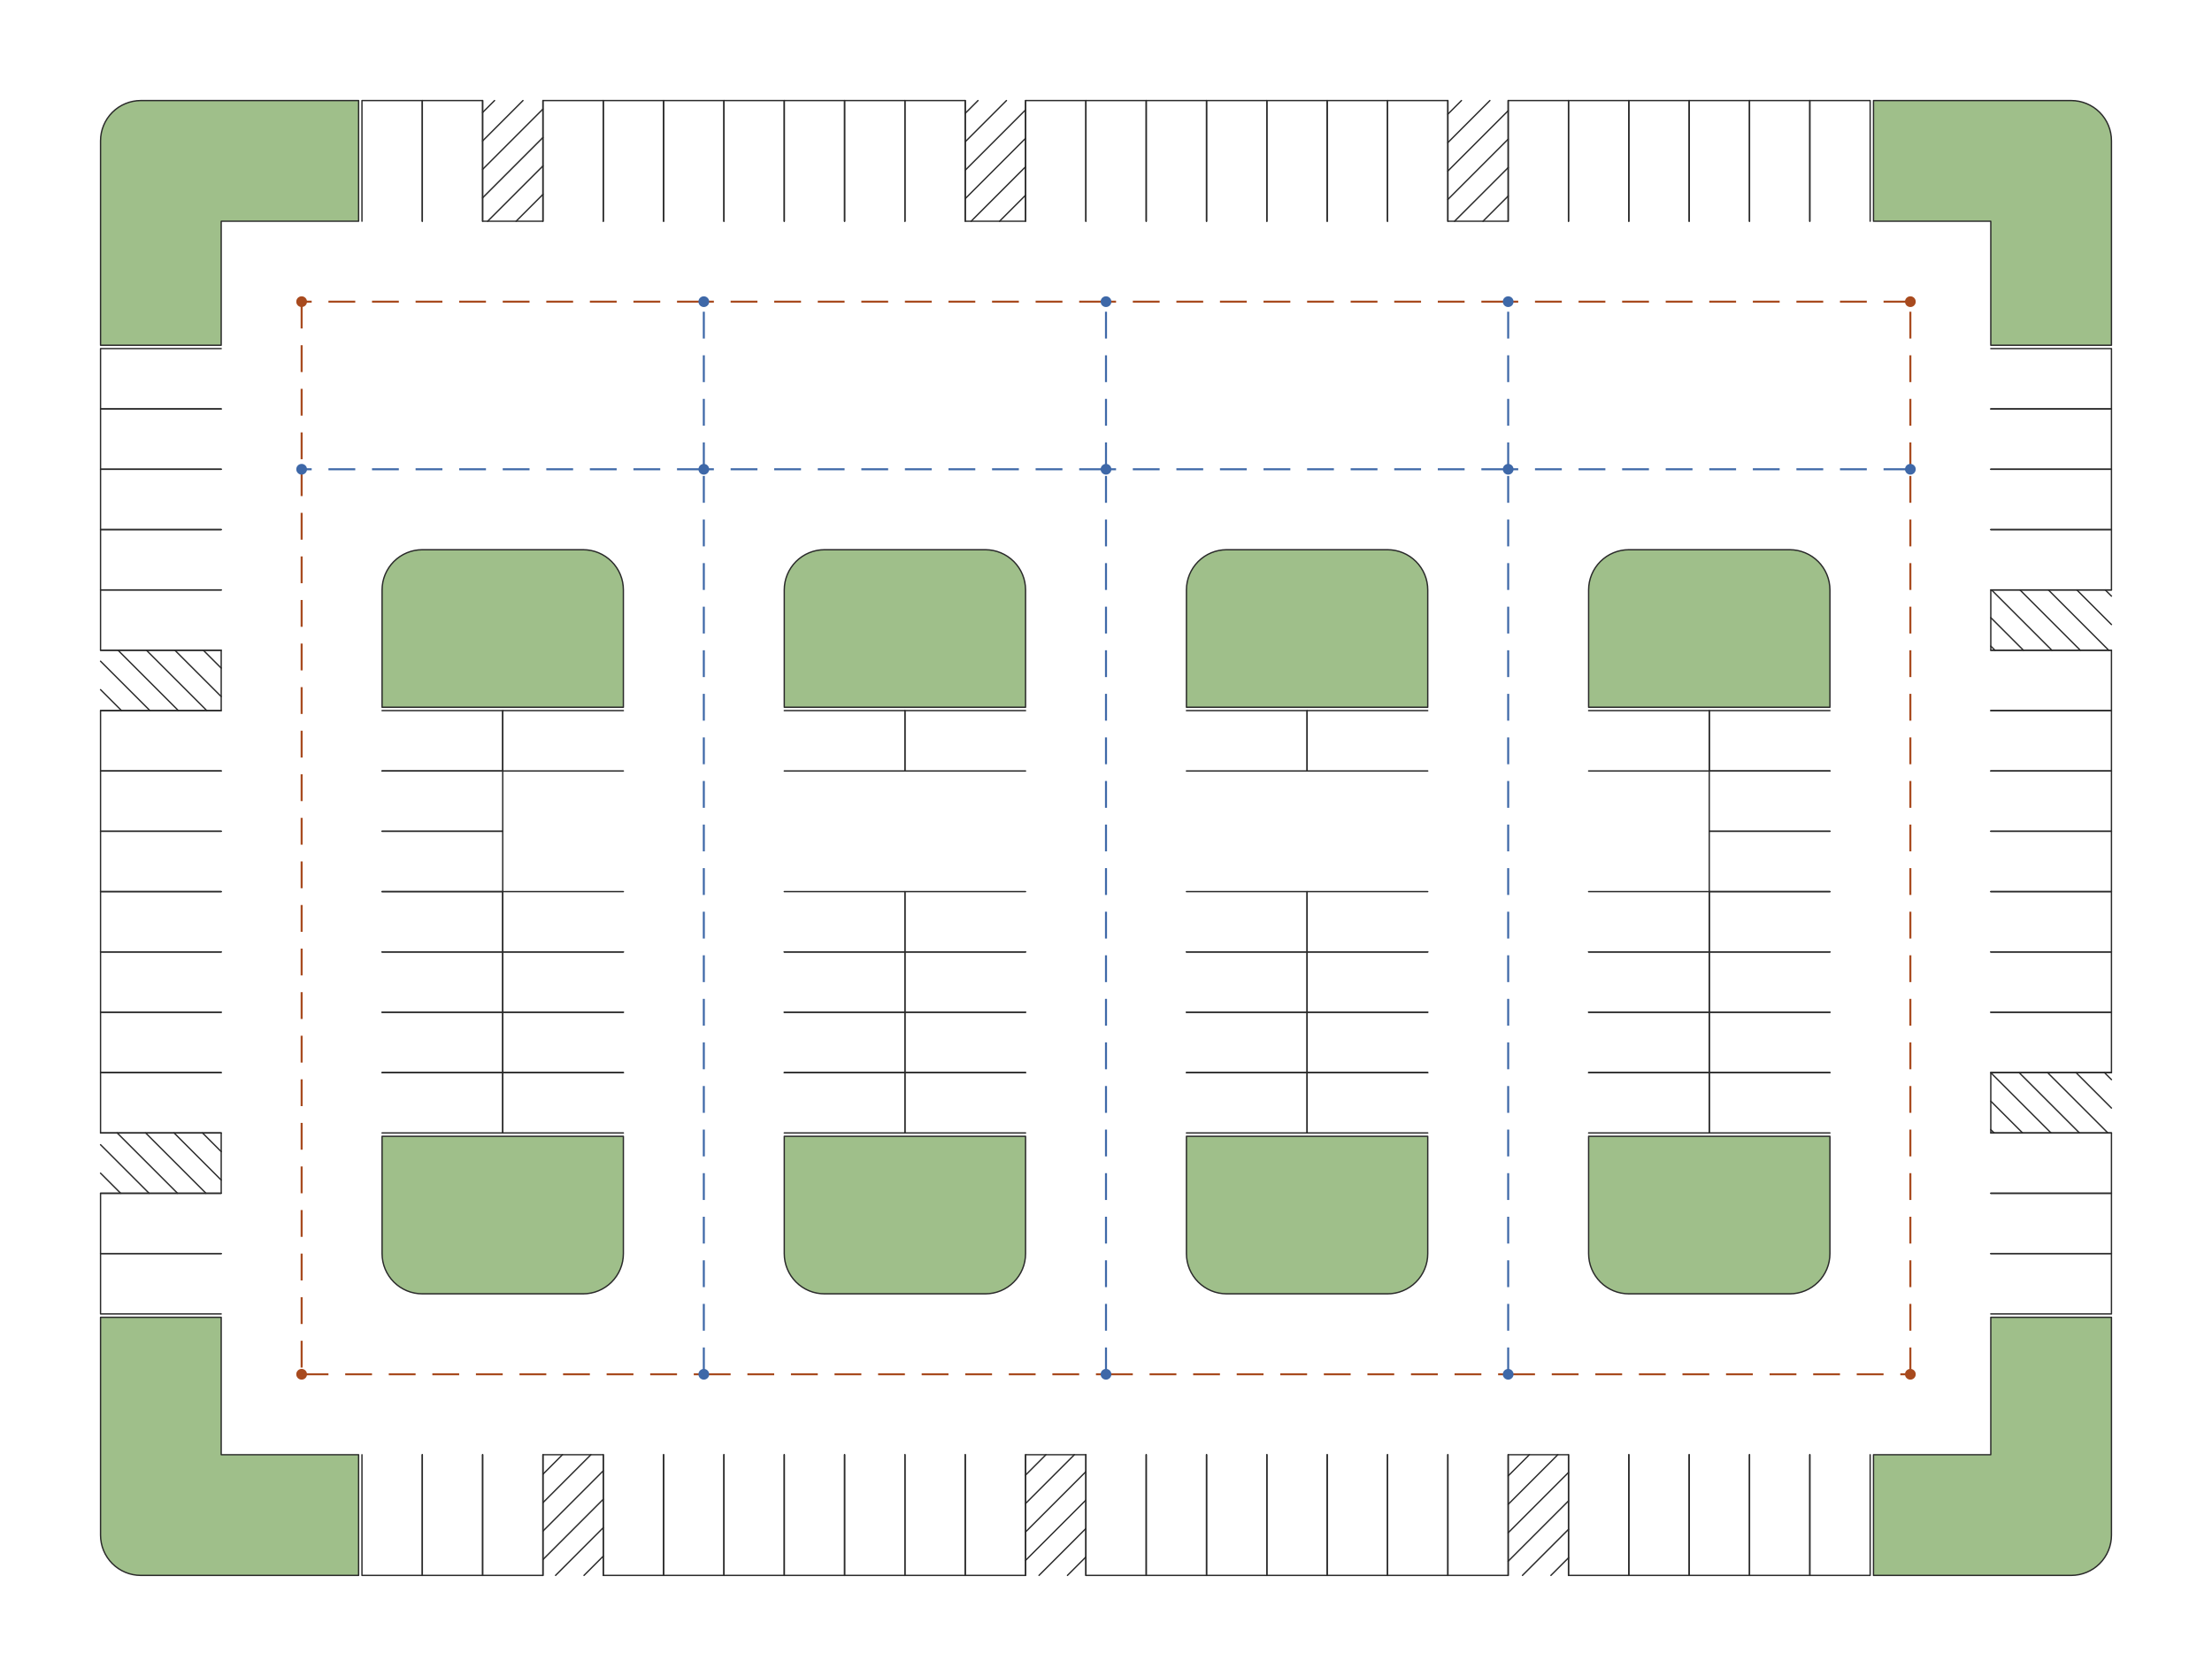
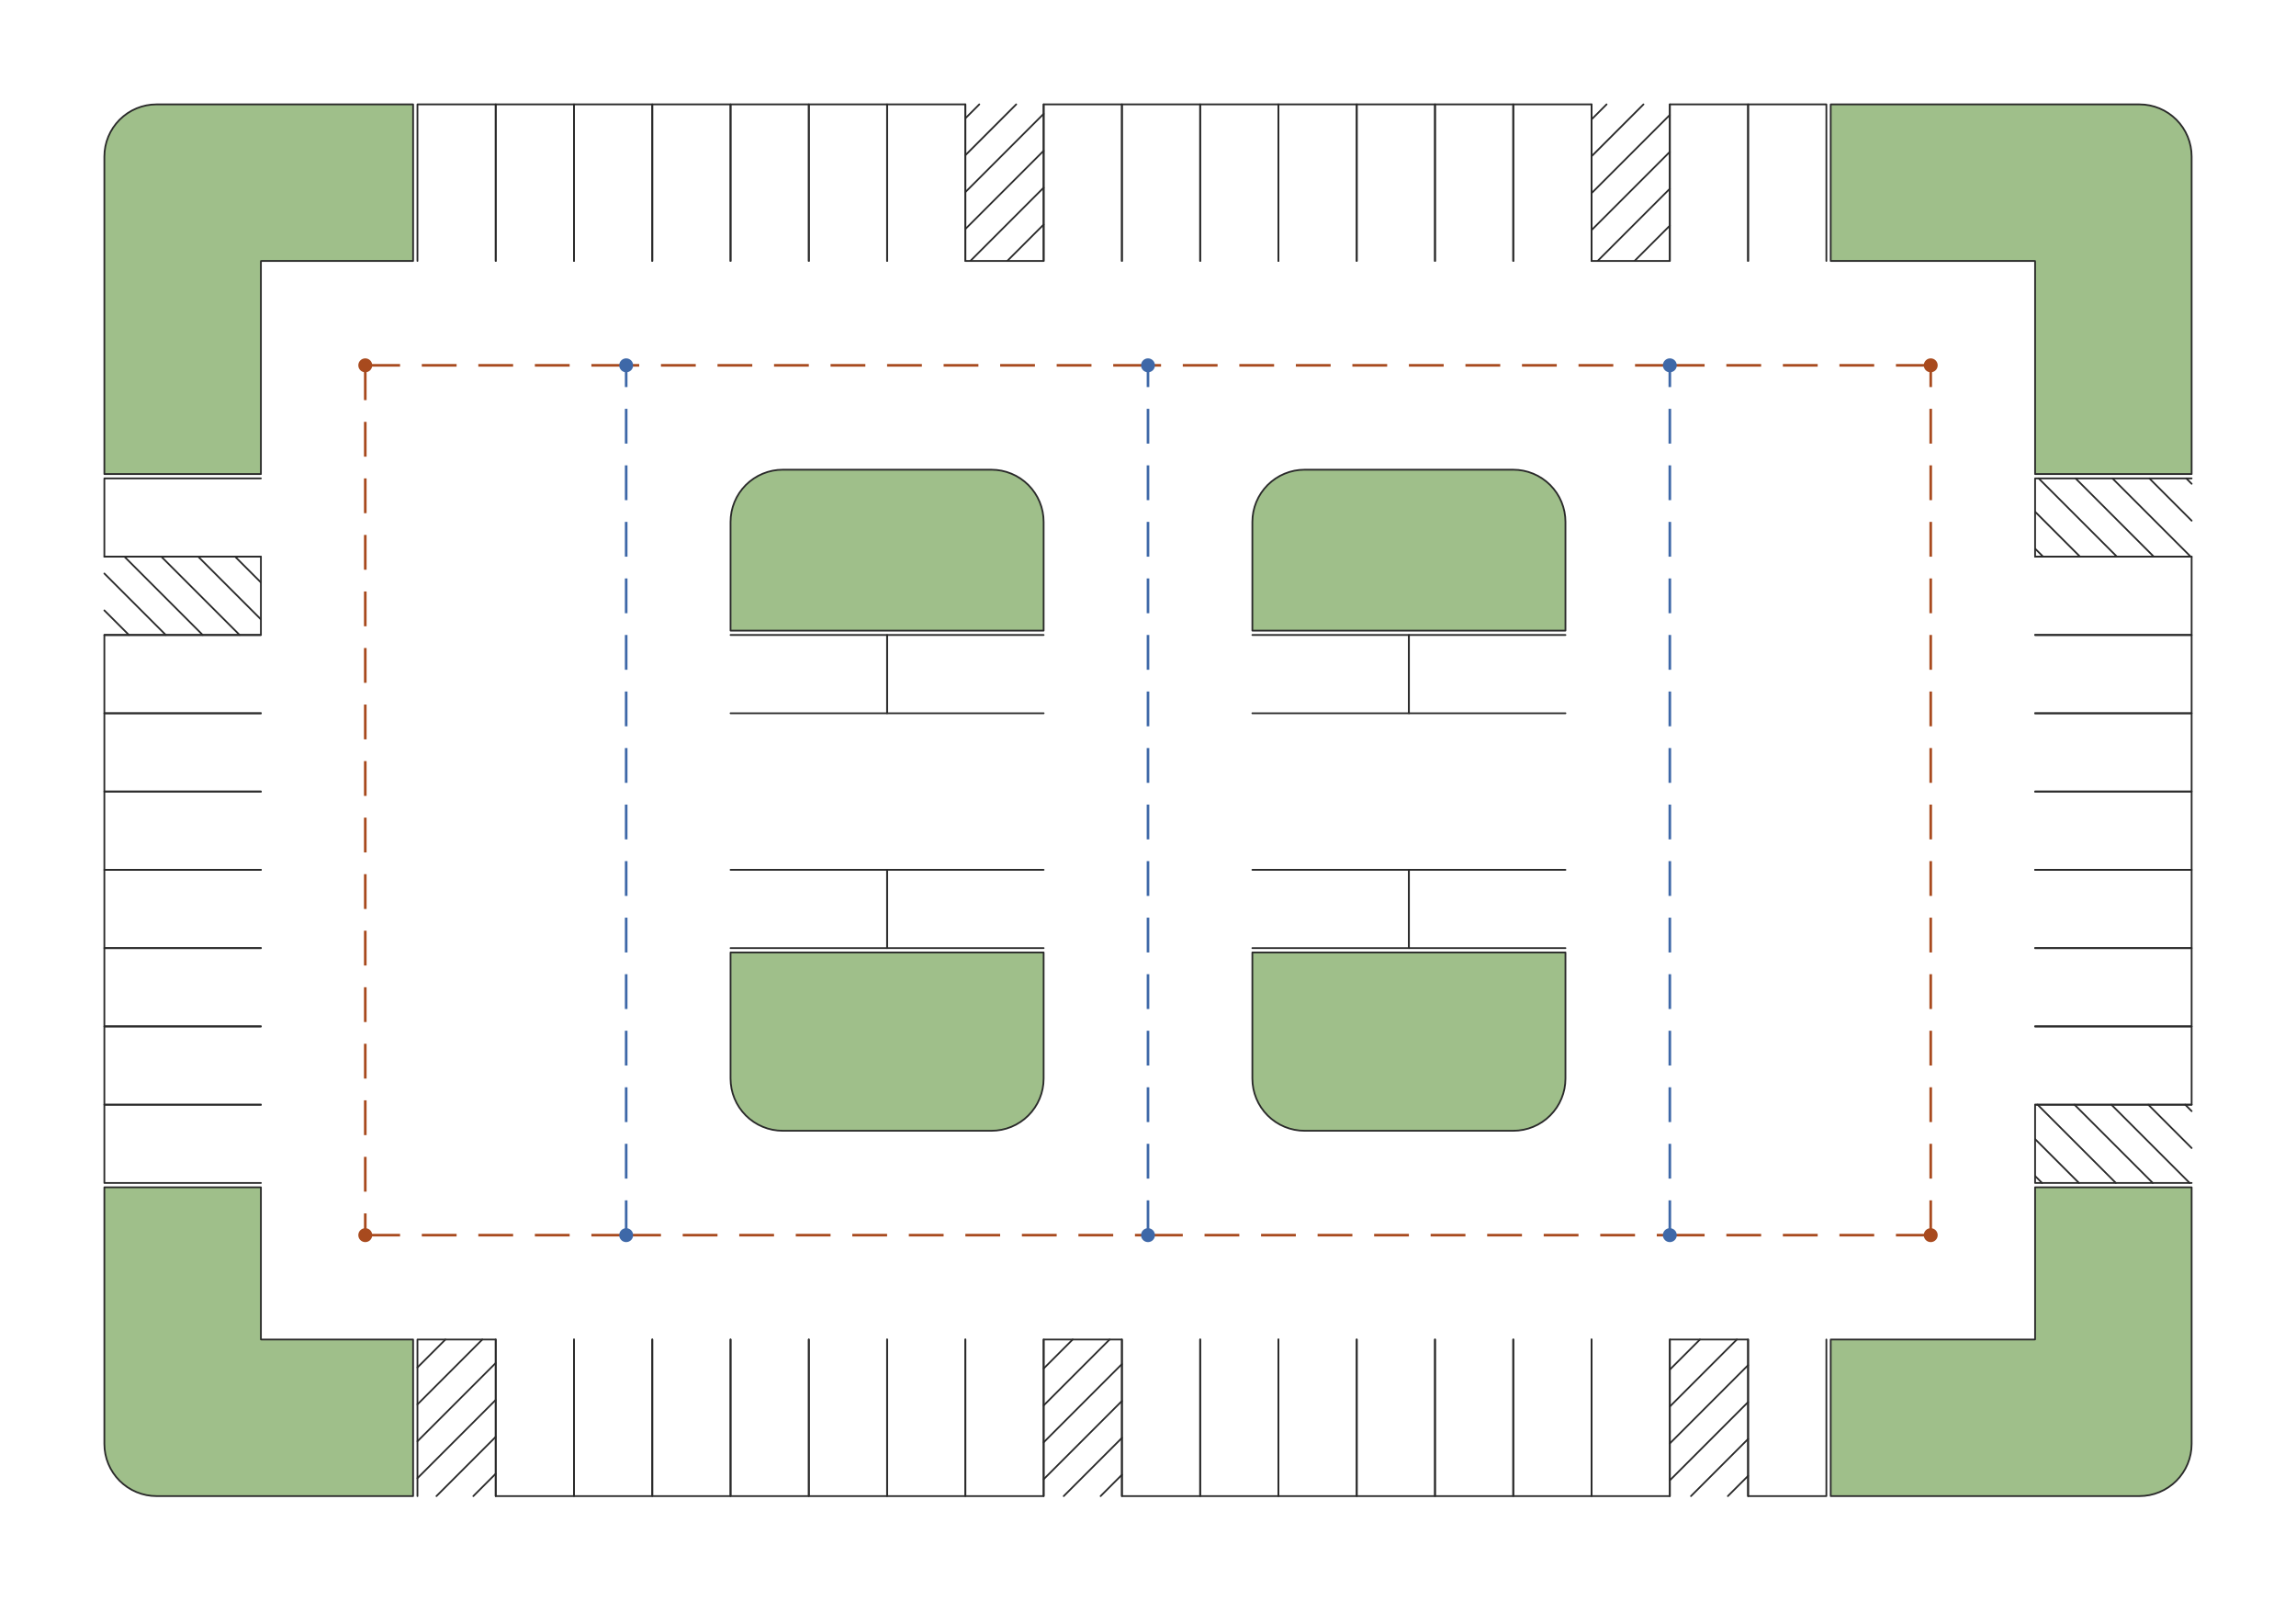
- <svg xmlns="http://www.w3.org/2000/svg" width="660" height="500" viewBox="-45 -45 330 250" preserveAspectRatio="xMidYMid meet">
+ <svg xmlns="http://www.w3.org/2000/svg" width="528" height="368" viewBox="-12 -12 264 184" preserveAspectRatio="xMidYMid meet">
  <style>polygon,polyline,line,path{vector-effect:non-scaling-stroke}</style>
  <defs>
    <marker id="arrow-i" viewBox="0 0 10 10" refX="10" refY="5" markerWidth="6" markerHeight="6" orient="auto-start-reverse">
      <path d="M0 0L10 5L0 10z" fill="#3e68a8" />
    </marker>
    <marker id="arrow-p" viewBox="0 0 10 10" refX="10" refY="5" markerWidth="6" markerHeight="6" orient="auto-start-reverse">
      <path d="M0 0L10 5L0 10z" fill="#a84a1e" />
    </marker>
  </defs>
  <g transform="translate(0,160) scale(1,-1)">
    <g id="islands" fill="#9fbf8a" fill-rule="evenodd" stroke="none">
-       <path d="M-30 8.500 L-30 -24 L-29.971 -24.588 L-29.885 -25.171 L-29.742 -25.742 L-29.543 -26.296 L-29.292 -26.828 L-28.989 -27.333 L-28.638 -27.806 L-28.243 -28.243 L-27.806 -28.638 L-27.333 -28.989 L-26.828 -29.292 L-26.296 -29.543 L-25.742 -29.742 L-25.171 -29.885 L-24.588 -29.971 L-24 -30 L8.500 -30 L8.500 -12 L-11.853 -12 L-11.993 -11.993 L-12 -11.853 L-12 8.500 Z" />
-       <path d="M-30 184 L-30 153.500 L-12 153.500 L-12 171.853 L-11.993 171.993 L-11.853 172 L8.500 172 L8.500 190 L-24 190 L-24.588 189.971 L-25.171 189.885 L-25.742 189.742 L-26.296 189.543 L-26.828 189.292 L-27.333 188.989 L-27.806 188.638 L-28.243 188.243 L-28.638 187.806 L-28.989 187.333 L-29.292 186.828 L-29.543 186.296 L-29.742 185.742 L-29.885 185.171 L-29.971 184.588 Z" />
-       <path d="M234.500 -12 L234.500 -30 L264 -30 L264.588 -29.971 L265.171 -29.885 L265.742 -29.742 L266.296 -29.543 L266.828 -29.292 L267.333 -28.989 L267.806 -28.638 L268.243 -28.243 L268.638 -27.806 L268.989 -27.333 L269.292 -26.828 L269.543 -26.296 L269.742 -25.742 L269.885 -25.171 L269.971 -24.588 L270 -24 L270 8.500 L252 8.500 L252 -11.853 L251.993 -11.993 L251.853 -12 Z" />
-       <path d="M234.500 190 L234.500 172 L251.853 172 L251.993 171.993 L252 171.853 L252 153.500 L270 153.500 L270 184 L269.971 184.588 L269.885 185.171 L269.742 185.742 L269.543 186.296 L269.292 186.828 L268.989 187.333 L268.638 187.806 L268.243 188.243 L267.806 188.638 L267.333 188.989 L266.828 189.292 L266.296 189.543 L265.742 189.742 L265.171 189.885 L264.588 189.971 L264 190 Z" />
-       <path d="M12 35.500 L12 18 L12.029 17.412 L12.115 16.829 L12.258 16.258 L12.457 15.704 L12.708 15.172 L13.011 14.667 L13.362 14.194 L13.757 13.757 L14.194 13.362 L14.667 13.011 L15.172 12.708 L15.704 12.457 L16.258 12.258 L16.829 12.115 L17.412 12.029 L18 12 L42 12 L42.588 12.029 L43.171 12.115 L43.742 12.258 L44.296 12.457 L44.828 12.708 L45.333 13.011 L45.806 13.362 L46.243 13.757 L46.638 14.194 L46.989 14.667 L47.292 15.172 L47.543 15.704 L47.742 16.258 L47.885 16.829 L47.971 17.412 L48 18 L48 35.500 Z" />
-       <path d="M12 117 L12 99.500 L48 99.500 L48 117 L47.971 117.588 L47.885 118.171 L47.742 118.742 L47.543 119.296 L47.292 119.828 L46.989 120.333 L46.638 120.806 L46.243 121.243 L45.806 121.638 L45.333 121.989 L44.828 122.292 L44.296 122.543 L43.742 122.742 L43.171 122.885 L42.588 122.971 L42 123 L18 123 L17.412 122.971 L16.829 122.885 L16.258 122.742 L15.704 122.543 L15.172 122.292 L14.667 121.989 L14.194 121.638 L13.757 121.243 L13.362 120.806 L13.011 120.333 L12.708 119.828 L12.457 119.296 L12.258 118.742 L12.115 118.171 L12.029 117.588 Z" />
-       <path d="M72 35.500 L72 18 L72.029 17.412 L72.115 16.829 L72.258 16.258 L72.457 15.704 L72.708 15.172 L73.011 14.667 L73.362 14.194 L73.757 13.757 L74.194 13.362 L74.667 13.011 L75.172 12.708 L75.704 12.457 L76.258 12.258 L76.829 12.115 L77.412 12.029 L78 12 L102 12 L102.588 12.029 L103.171 12.115 L103.742 12.258 L104.296 12.457 L104.828 12.708 L105.333 13.011 L105.806 13.362 L106.243 13.757 L106.638 14.194 L106.989 14.667 L107.292 15.172 L107.543 15.704 L107.742 16.258 L107.885 16.829 L107.971 17.412 L108 18 L108 35.500 Z" />
-       <path d="M72 117 L72 99.500 L108 99.500 L108 117 L107.971 117.588 L107.885 118.171 L107.742 118.742 L107.543 119.296 L107.292 119.828 L106.989 120.333 L106.638 120.806 L106.243 121.243 L105.806 121.638 L105.333 121.989 L104.828 122.292 L104.296 122.543 L103.742 122.742 L103.171 122.885 L102.588 122.971 L102 123 L78 123 L77.412 122.971 L76.829 122.885 L76.258 122.742 L75.704 122.543 L75.172 122.292 L74.667 121.989 L74.194 121.638 L73.757 121.243 L73.362 120.806 L73.011 120.333 L72.708 119.828 L72.457 119.296 L72.258 118.742 L72.115 118.171 L72.029 117.588 Z" />
-       <path d="M132 35.500 L132 18 L132.029 17.412 L132.115 16.829 L132.258 16.258 L132.457 15.704 L132.708 15.172 L133.011 14.667 L133.362 14.194 L133.757 13.757 L134.194 13.362 L134.667 13.011 L135.172 12.708 L135.704 12.457 L136.258 12.258 L136.829 12.115 L137.412 12.029 L138 12 L162 12 L162.588 12.029 L163.171 12.115 L163.742 12.258 L164.296 12.457 L164.828 12.708 L165.333 13.011 L165.806 13.362 L166.243 13.757 L166.638 14.194 L166.989 14.667 L167.292 15.172 L167.543 15.704 L167.742 16.258 L167.885 16.829 L167.971 17.412 L168 18 L168 35.500 Z" />
-       <path d="M132 117 L132 99.500 L168 99.500 L168 117 L167.971 117.588 L167.885 118.171 L167.742 118.742 L167.543 119.296 L167.292 119.828 L166.989 120.333 L166.638 120.806 L166.243 121.243 L165.806 121.638 L165.333 121.989 L164.828 122.292 L164.296 122.543 L163.742 122.742 L163.171 122.885 L162.588 122.971 L162 123 L138 123 L137.412 122.971 L136.829 122.885 L136.258 122.742 L135.704 122.543 L135.172 122.292 L134.667 121.989 L134.194 121.638 L133.757 121.243 L133.362 120.806 L133.011 120.333 L132.708 119.828 L132.457 119.296 L132.258 118.742 L132.115 118.171 L132.029 117.588 Z" />
-       <path d="M192 35.500 L192 18 L192.029 17.412 L192.115 16.829 L192.258 16.258 L192.457 15.704 L192.708 15.172 L193.011 14.667 L193.362 14.194 L193.757 13.757 L194.194 13.362 L194.667 13.011 L195.172 12.708 L195.704 12.457 L196.258 12.258 L196.829 12.115 L197.412 12.029 L198 12 L222 12 L222.588 12.029 L223.171 12.115 L223.742 12.258 L224.296 12.457 L224.828 12.708 L225.333 13.011 L225.806 13.362 L226.243 13.757 L226.638 14.194 L226.989 14.667 L227.292 15.172 L227.543 15.704 L227.742 16.258 L227.885 16.829 L227.971 17.412 L228 18 L228 35.500 Z" />
-       <path d="M192 117 L192 99.500 L228 99.500 L228 117 L227.971 117.588 L227.885 118.171 L227.742 118.742 L227.543 119.296 L227.292 119.828 L226.989 120.333 L226.638 120.806 L226.243 121.243 L225.806 121.638 L225.333 121.989 L224.828 122.292 L224.296 122.543 L223.742 122.742 L223.171 122.885 L222.588 122.971 L222 123 L198 123 L197.412 122.971 L196.829 122.885 L196.258 122.742 L195.704 122.543 L195.172 122.292 L194.667 121.989 L194.194 121.638 L193.757 121.243 L193.362 120.806 L193.011 120.333 L192.708 119.828 L192.457 119.296 L192.258 118.742 L192.115 118.171 L192.029 117.588 Z" />
+       <path d="M0 35.500 L0 6 L0.029 5.412 L0.115 4.829 L0.258 4.258 L0.457 3.704 L0.708 3.172 L1.011 2.667 L1.362 2.194 L1.757 1.757 L2.194 1.362 L2.667 1.011 L3.172 0.708 L3.704 0.457 L4.258 0.258 L4.829 0.115 L5.412 0.029 L6 0 L35.500 0 L35.500 18 L18.147 18 L18.007 18.007 L18 18.147 L18 35.500 Z" />
+       <path d="M0 154 L0 117.500 L18 117.500 L18 141.853 L18.007 141.993 L18.147 142 L35.500 142 L35.500 160 L6 160 L5.412 159.971 L4.829 159.885 L4.258 159.742 L3.704 159.543 L3.172 159.292 L2.667 158.989 L2.194 158.638 L1.757 158.243 L1.362 157.806 L1.011 157.333 L0.708 156.828 L0.457 156.296 L0.258 155.742 L0.115 155.171 L0.029 154.588 Z" />
+       <path d="M198.500 18 L198.500 0 L234 0 L234.588 0.029 L235.171 0.115 L235.742 0.258 L236.296 0.457 L236.828 0.708 L237.333 1.011 L237.806 1.362 L238.243 1.757 L238.638 2.194 L238.989 2.667 L239.292 3.172 L239.543 3.704 L239.742 4.258 L239.885 4.829 L239.971 5.412 L240 6 L240 35.500 L222 35.500 L222 18.147 L221.993 18.007 L221.853 18 Z" />
+       <path d="M198.500 160 L198.500 142 L221.853 142 L221.993 141.993 L222 141.853 L222 117.500 L240 117.500 L240 154 L239.971 154.588 L239.885 155.171 L239.742 155.742 L239.543 156.296 L239.292 156.828 L238.989 157.333 L238.638 157.806 L238.243 158.243 L237.806 158.638 L237.333 158.989 L236.828 159.292 L236.296 159.543 L235.742 159.742 L235.171 159.885 L234.588 159.971 L234 160 Z" />
+       <path d="M72 62.500 L72 48 L72.029 47.412 L72.115 46.829 L72.258 46.258 L72.457 45.704 L72.708 45.172 L73.011 44.667 L73.362 44.194 L73.757 43.757 L74.194 43.362 L74.667 43.011 L75.172 42.708 L75.704 42.457 L76.258 42.258 L76.829 42.115 L77.412 42.029 L78 42 L102 42 L102.588 42.029 L103.171 42.115 L103.742 42.258 L104.296 42.457 L104.828 42.708 L105.333 43.011 L105.806 43.362 L106.243 43.757 L106.638 44.194 L106.989 44.667 L107.292 45.172 L107.543 45.704 L107.742 46.258 L107.885 46.829 L107.971 47.412 L108 48 L108 62.500 Z" />
+       <path d="M72 112 L72 99.500 L108 99.500 L108 112 L107.971 112.588 L107.885 113.171 L107.742 113.742 L107.543 114.296 L107.292 114.828 L106.989 115.333 L106.638 115.806 L106.243 116.243 L105.806 116.638 L105.333 116.989 L104.828 117.292 L104.296 117.543 L103.742 117.742 L103.171 117.885 L102.588 117.971 L102 118 L78 118 L77.412 117.971 L76.829 117.885 L76.258 117.742 L75.704 117.543 L75.172 117.292 L74.667 116.989 L74.194 116.638 L73.757 116.243 L73.362 115.806 L73.011 115.333 L72.708 114.828 L72.457 114.296 L72.258 113.742 L72.115 113.171 L72.029 112.588 Z" />
+       <path d="M132 62.500 L132 48 L132.029 47.412 L132.115 46.829 L132.258 46.258 L132.457 45.704 L132.708 45.172 L133.011 44.667 L133.362 44.194 L133.757 43.757 L134.194 43.362 L134.667 43.011 L135.172 42.708 L135.704 42.457 L136.258 42.258 L136.829 42.115 L137.412 42.029 L138 42 L162 42 L162.588 42.029 L163.171 42.115 L163.742 42.258 L164.296 42.457 L164.828 42.708 L165.333 43.011 L165.806 43.362 L166.243 43.757 L166.638 44.194 L166.989 44.667 L167.292 45.172 L167.543 45.704 L167.742 46.258 L167.885 46.829 L167.971 47.412 L168 48 L168 62.500 Z" />
+       <path d="M132 112 L132 99.500 L168 99.500 L168 112 L167.971 112.588 L167.885 113.171 L167.742 113.742 L167.543 114.296 L167.292 114.828 L166.989 115.333 L166.638 115.806 L166.243 116.243 L165.806 116.638 L165.333 116.989 L164.828 117.292 L164.296 117.543 L163.742 117.742 L163.171 117.885 L162.588 117.971 L162 118 L138 118 L137.412 117.971 L136.829 117.885 L136.258 117.742 L135.704 117.543 L135.172 117.292 L134.667 116.989 L134.194 116.638 L133.757 116.243 L133.362 115.806 L133.011 115.333 L132.708 114.828 L132.457 114.296 L132.258 113.742 L132.115 113.171 L132.029 112.588 Z" />
    </g>
    <g id="stalls" stroke="none">
</g>
    <g id="paint" fill="none" stroke="#2a2a2a" stroke-width="0.4" stroke-linecap="round" stroke-linejoin="round">
-       <polyline points="234,172 234,190 225,190 225,172" />
-       <polyline points="225,172 225,190 216,190 216,172" />
-       <polyline points="216,172 216,190 207,190 207,172" />
-       <polyline points="207,172 207,190 198,190 198,172" />
-       <polyline points="198,172 198,190 189,190 189,172" />
-       <polyline points="189,172 189,190 180,190 180,172" />
-       <polyline points="171,190 171,172 180,172 180,190" />
-       <polyline points="171,172 171,190 162,190 162,172" />
-       <polyline points="162,172 162,190 153,190 153,172" />
-       <polyline points="153,172 153,190 144,190 144,172" />
-       <polyline points="144,172 144,190 135,190 135,172" />
-       <polyline points="135,172 135,190 126,190 126,172" />
-       <polyline points="126,172 126,190 117,190 117,172" />
-       <polyline points="117,172 117,190 108,190 108,172" />
-       <polyline points="99,190 99,172 108,172 108,190" />
-       <polyline points="99,172 99,190 90,190 90,172" />
-       <polyline points="90,172 90,190 81,190 81,172" />
-       <polyline points="81,172 81,190 72,190 72,172" />
-       <polyline points="72,172 72,190 63,190 63,172" />
-       <polyline points="63,172 63,190 54,190 54,172" />
-       <polyline points="54,172 54,190 45,190 45,172" />
-       <polyline points="45,172 45,190 36,190 36,172" />
-       <polyline points="27,190 27,172 36,172 36,190" />
-       <polyline points="27,172 27,190 18,190 18,172" />
-       <polyline points="18,172 18,190 9,190 9,172" />
-       <polyline points="9,-12 9,-30 18,-30 18,-12" />
-       <polyline points="18,-12 18,-30 27,-30 27,-12" />
-       <polyline points="27,-12 27,-30 36,-30 36,-12" />
-       <polyline points="45,-30 45,-12 36,-12 36,-30" />
-       <polyline points="45,-12 45,-30 54,-30 54,-12" />
-       <polyline points="54,-12 54,-30 63,-30 63,-12" />
-       <polyline points="63,-12 63,-30 72,-30 72,-12" />
-       <polyline points="72,-12 72,-30 81,-30 81,-12" />
-       <polyline points="81,-12 81,-30 90,-30 90,-12" />
-       <polyline points="90,-12 90,-30 99,-30 99,-12" />
-       <polyline points="99,-12 99,-30 108,-30 108,-12" />
-       <polyline points="117,-30 117,-12 108,-12 108,-30" />
-       <polyline points="117,-12 117,-30 126,-30 126,-12" />
-       <polyline points="126,-12 126,-30 135,-30 135,-12" />
-       <polyline points="135,-12 135,-30 144,-30 144,-12" />
-       <polyline points="144,-12 144,-30 153,-30 153,-12" />
-       <polyline points="153,-12 153,-30 162,-30 162,-12" />
-       <polyline points="162,-12 162,-30 171,-30 171,-12" />
-       <polyline points="171,-12 171,-30 180,-30 180,-12" />
-       <polyline points="189,-30 189,-12 180,-12 180,-30" />
-       <polyline points="189,-12 189,-30 198,-30 198,-12" />
-       <polyline points="198,-12 198,-30 207,-30 207,-12" />
-       <polyline points="207,-12 207,-30 216,-30 216,-12" />
-       <polyline points="216,-12 216,-30 225,-30 225,-12" />
-       <polyline points="225,-12 225,-30 234,-30 234,-12" />
-       <polyline points="-12,153 -30,153 -30,144 -12,144" />
-       <polyline points="-12,144 -30,144 -30,135 -12,135" />
-       <polyline points="-12,135 -30,135 -30,126 -12,126" />
-       <polyline points="-12,126 -30,126 -30,117 -12,117" />
-       <polyline points="-12,117 -30,117 -30,108 -12,108" />
-       <polyline points="-30,99 -12,99 -12,108 -30,108" />
-       <polyline points="-12,99 -30,99 -30,90 -12,90" />
-       <polyline points="-12,90 -30,90 -30,81 -12,81" />
-       <polyline points="-12,81 -30,81 -30,72 -12,72" />
-       <polyline points="-12,72 -30,72 -30,63 -12,63" />
-       <polyline points="-12,63 -30,63 -30,54 -12,54" />
-       <polyline points="-12,54 -30,54 -30,45 -12,45" />
-       <polyline points="-12,45 -30,45 -30,36 -12,36" />
-       <polyline points="-30,27 -12,27 -12,36 -30,36" />
-       <polyline points="-12,27 -30,27 -30,18 -12,18" />
-       <polyline points="-12,18 -30,18 -30,9 -12,9" />
-       <polyline points="252,9 270,9 270,18 252,18" />
-       <polyline points="252,18 270,18 270,27 252,27" />
-       <polyline points="252,27 270,27 270,36 252,36" />
-       <polyline points="270,45 252,45 252,36 270,36" />
-       <polyline points="252,45 270,45 270,54 252,54" />
-       <polyline points="252,54 270,54 270,63 252,63" />
-       <polyline points="252,63 270,63 270,72 252,72" />
-       <polyline points="252,72 270,72 270,81 252,81" />
-       <polyline points="252,81 270,81 270,90 252,90" />
-       <polyline points="252,90 270,90 270,99 252,99" />
-       <polyline points="252,99 270,99 270,108 252,108" />
-       <polyline points="270,117 252,117 252,108 270,108" />
-       <polyline points="252,117 270,117 270,126 252,126" />
-       <polyline points="252,126 270,126 270,135 252,135" />
-       <polyline points="252,135 270,135 270,144 252,144" />
-       <polyline points="252,144 270,144 270,153 252,153" />
-       <polyline points="12,36 30,36 30,45 12,45" />
-       <polyline points="12,45 30,45 30,54 12,54" />
-       <polyline points="12,54 30,54 30,63 12,63" />
-       <polyline points="12,63 30,63 30,72 12,72" />
-       <polyline points="12,72 30,72 30,81 12,81" />
-       <polyline points="12,81 30,81 30,90 12,90" />
-       <polyline points="12,90 30,90 30,99 12,99" />
-       <polyline points="48,99 30,99 30,90 48,90" />
-       <polyline points="48,72 30,72 30,63 48,63" />
-       <polyline points="48,63 30,63 30,54 48,54" />
-       <polyline points="48,54 30,54 30,45 48,45" />
-       <polyline points="48,45 30,45 30,36 48,36" />
-       <polyline points="72,36 90,36 90,45 72,45" />
-       <polyline points="72,45 90,45 90,54 72,54" />
-       <polyline points="72,54 90,54 90,63 72,63" />
+       <polyline points="198,142 198,160 189,160 189,142" />
+       <polyline points="189,142 189,160 180,160 180,142" />
+       <polyline points="171,160 171,142 180,142 180,160" />
+       <polyline points="171,142 171,160 162,160 162,142" />
+       <polyline points="162,142 162,160 153,160 153,142" />
+       <polyline points="153,142 153,160 144,160 144,142" />
+       <polyline points="144,142 144,160 135,160 135,142" />
+       <polyline points="135,142 135,160 126,160 126,142" />
+       <polyline points="126,142 126,160 117,160 117,142" />
+       <polyline points="117,142 117,160 108,160 108,142" />
+       <polyline points="99,160 99,142 108,142 108,160" />
+       <polyline points="99,142 99,160 90,160 90,142" />
+       <polyline points="90,142 90,160 81,160 81,142" />
+       <polyline points="81,142 81,160 72,160 72,142" />
+       <polyline points="72,142 72,160 63,160 63,142" />
+       <polyline points="63,142 63,160 54,160 54,142" />
+       <polyline points="54,142 54,160 45,160 45,142" />
+       <polyline points="45,142 45,160 36,160 36,142" />
+       <polyline points="45,0 45,18 36,18 36,0" />
+       <polyline points="45,18 45,0 54,0 54,18" />
+       <polyline points="54,18 54,0 63,0 63,18" />
+       <polyline points="63,18 63,0 72,0 72,18" />
+       <polyline points="72,18 72,0 81,0 81,18" />
+       <polyline points="81,18 81,0 90,0 90,18" />
+       <polyline points="90,18 90,0 99,0 99,18" />
+       <polyline points="99,18 99,0 108,0 108,18" />
+       <polyline points="117,0 117,18 108,18 108,0" />
+       <polyline points="117,18 117,0 126,0 126,18" />
+       <polyline points="126,18 126,0 135,0 135,18" />
+       <polyline points="135,18 135,0 144,0 144,18" />
+       <polyline points="144,18 144,0 153,0 153,18" />
+       <polyline points="153,18 153,0 162,0 162,18" />
+       <polyline points="162,18 162,0 171,0 171,18" />
+       <polyline points="171,18 171,0 180,0 180,18" />
+       <polyline points="189,0 189,18 180,18 180,0" />
+       <polyline points="189,18 189,0 198,0 198,18" />
+       <polyline points="18,117 0,117 0,108 18,108" />
+       <polyline points="0,99 18,99 18,108 0,108" />
+       <polyline points="18,99 0,99 0,90 18,90" />
+       <polyline points="18,90 0,90 0,81 18,81" />
+       <polyline points="18,81 0,81 0,72 18,72" />
+       <polyline points="18,72 0,72 0,63 18,63" />
+       <polyline points="18,63 0,63 0,54 18,54" />
+       <polyline points="18,54 0,54 0,45 18,45" />
+       <polyline points="18,45 0,45 0,36 18,36" />
+       <polyline points="240,45 222,45 222,36 240,36" />
+       <polyline points="222,45 240,45 240,54 222,54" />
+       <polyline points="222,54 240,54 240,63 222,63" />
+       <polyline points="222,63 240,63 240,72 222,72" />
+       <polyline points="222,72 240,72 240,81 222,81" />
+       <polyline points="222,81 240,81 240,90 222,90" />
+       <polyline points="222,90 240,90 240,99 222,99" />
+       <polyline points="222,99 240,99 240,108 222,108" />
+       <polyline points="240,117 222,117 222,108 240,108" />
      <polyline points="72,63 90,63 90,72 72,72" />
      <polyline points="72,90 90,90 90,99 72,99" />
      <polyline points="108,99 90,99 90,90 108,90" />
      <polyline points="108,72 90,72 90,63 108,63" />
-       <polyline points="108,63 90,63 90,54 108,54" />
-       <polyline points="108,54 90,54 90,45 108,45" />
-       <polyline points="108,45 90,45 90,36 108,36" />
-       <polyline points="132,36 150,36 150,45 132,45" />
-       <polyline points="132,45 150,45 150,54 132,54" />
-       <polyline points="132,54 150,54 150,63 132,63" />
      <polyline points="132,63 150,63 150,72 132,72" />
      <polyline points="132,90 150,90 150,99 132,99" />
      <polyline points="168,99 150,99 150,90 168,90" />
      <polyline points="168,72 150,72 150,63 168,63" />
-       <polyline points="168,63 150,63 150,54 168,54" />
-       <polyline points="168,54 150,54 150,45 168,45" />
-       <polyline points="168,45 150,45 150,36 168,36" />
-       <polyline points="192,36 210,36 210,45 192,45" />
-       <polyline points="192,45 210,45 210,54 192,54" />
-       <polyline points="192,54 210,54 210,63 192,63" />
-       <polyline points="192,63 210,63 210,72 192,72" />
-       <polyline points="192,90 210,90 210,99 192,99" />
-       <polyline points="228,99 210,99 210,90 228,90" />
-       <polyline points="228,90 210,90 210,81 228,81" />
-       <polyline points="228,81 210,81 210,72 228,72" />
-       <polyline points="228,72 210,72 210,63 228,63" />
-       <polyline points="228,63 210,63 210,54 228,54" />
-       <polyline points="228,54 210,54 210,45 228,45" />
-       <polyline points="228,45 210,45 210,36 228,36" />
-       <line x1="173.029" y1="190" x2="171" y2="187.971" />
-       <line x1="177.272" y1="190" x2="171" y2="183.728" />
-       <line x1="180" y1="188.485" x2="171" y2="179.485" />
-       <line x1="180" y1="184.243" x2="171" y2="175.243" />
-       <line x1="180" y1="180" x2="172" y2="172" />
-       <line x1="180" y1="175.757" x2="176.243" y2="172" />
-       <line x1="100.905" y1="190" x2="99" y2="188.095" />
-       <line x1="105.147" y1="190" x2="99" y2="183.853" />
-       <line x1="108" y1="188.610" x2="99" y2="179.610" />
-       <line x1="108" y1="184.368" x2="99" y2="175.368" />
-       <line x1="108" y1="180.125" x2="99.875" y2="172" />
-       <line x1="108" y1="175.882" x2="104.118" y2="172" />
-       <line x1="28.780" y1="190" x2="27" y2="188.220" />
-       <line x1="33.022" y1="190" x2="27" y2="183.978" />
-       <line x1="36" y1="188.735" x2="27" y2="179.735" />
-       <line x1="36" y1="184.492" x2="27" y2="175.492" />
-       <line x1="36" y1="180.250" x2="27.750" y2="172" />
-       <line x1="36" y1="176.007" x2="31.993" y2="172" />
-       <line x1="42.125" y1="-30" x2="45" y2="-27.125" />
-       <line x1="37.882" y1="-30" x2="45" y2="-22.882" />
-       <line x1="36" y1="-27.640" x2="45" y2="-18.640" />
-       <line x1="36" y1="-23.397" x2="45" y2="-14.397" />
-       <line x1="36" y1="-19.154" x2="43.154" y2="-12" />
-       <line x1="36" y1="-14.912" x2="38.912" y2="-12" />
-       <line x1="114.250" y1="-30" x2="117" y2="-27.250" />
-       <line x1="110.007" y1="-30" x2="117" y2="-23.007" />
-       <line x1="108" y1="-27.765" x2="117" y2="-18.765" />
-       <line x1="108" y1="-23.522" x2="117" y2="-14.522" />
-       <line x1="108" y1="-19.279" x2="115.279" y2="-12" />
-       <line x1="108" y1="-15.037" x2="111.037" y2="-12" />
-       <line x1="186.375" y1="-30" x2="189" y2="-27.375" />
-       <line x1="182.132" y1="-30" x2="189" y2="-23.132" />
-       <line x1="180" y1="-27.889" x2="189" y2="-18.889" />
-       <line x1="180" y1="-23.647" x2="189" y2="-14.647" />
-       <line x1="180" y1="-19.404" x2="187.404" y2="-12" />
-       <line x1="180" y1="-15.161" x2="183.161" y2="-12" />
-       <line x1="-30" y1="102.125" x2="-26.875" y2="99" />
-       <line x1="-30" y1="106.368" x2="-22.632" y2="99" />
-       <line x1="-27.390" y1="108" x2="-18.390" y2="99" />
-       <line x1="-23.147" y1="108" x2="-14.147" y2="99" />
-       <line x1="-18.905" y1="108" x2="-12" y2="101.095" />
-       <line x1="-14.662" y1="108" x2="-12" y2="105.338" />
-       <line x1="-30" y1="30" x2="-27" y2="27" />
-       <line x1="-30" y1="34.243" x2="-22.757" y2="27" />
-       <line x1="-27.515" y1="36" x2="-18.515" y2="27" />
-       <line x1="-23.272" y1="36" x2="-14.272" y2="27" />
-       <line x1="-19.029" y1="36" x2="-12" y2="28.971" />
-       <line x1="-14.787" y1="36" x2="-12" y2="33.213" />
-       <line x1="270" y1="43.955" x2="268.955" y2="45" />
-       <line x1="270" y1="39.713" x2="264.713" y2="45" />
-       <line x1="269.470" y1="36" x2="260.470" y2="45" />
-       <line x1="265.227" y1="36" x2="256.227" y2="45" />
-       <line x1="260.985" y1="36" x2="252" y2="44.985" />
-       <line x1="256.742" y1="36" x2="252" y2="40.742" />
-       <line x1="252.500" y1="36" x2="252" y2="36.500" />
-       <line x1="270" y1="116.080" x2="269.080" y2="117" />
-       <line x1="270" y1="111.838" x2="264.838" y2="117" />
-       <line x1="269.595" y1="108" x2="260.595" y2="117" />
-       <line x1="265.352" y1="108" x2="256.352" y2="117" />
-       <line x1="261.110" y1="108" x2="252.110" y2="117" />
-       <line x1="256.867" y1="108" x2="252" y2="112.867" />
-       <line x1="252.624" y1="108" x2="252" y2="108.624" />
-       <path d="M-30 8.500 L-30 -24 L-29.971 -24.588 L-29.885 -25.171 L-29.742 -25.742 L-29.543 -26.296 L-29.292 -26.828 L-28.989 -27.333 L-28.638 -27.806 L-28.243 -28.243 L-27.806 -28.638 L-27.333 -28.989 L-26.828 -29.292 L-26.296 -29.543 L-25.742 -29.742 L-25.171 -29.885 L-24.588 -29.971 L-24 -30 L8.500 -30 L8.500 -12 L-11.853 -12 L-11.993 -11.993 L-12 -11.853 L-12 8.500 Z" />
-       <path d="M-30 184 L-30 153.500 L-12 153.500 L-12 171.853 L-11.993 171.993 L-11.853 172 L8.500 172 L8.500 190 L-24 190 L-24.588 189.971 L-25.171 189.885 L-25.742 189.742 L-26.296 189.543 L-26.828 189.292 L-27.333 188.989 L-27.806 188.638 L-28.243 188.243 L-28.638 187.806 L-28.989 187.333 L-29.292 186.828 L-29.543 186.296 L-29.742 185.742 L-29.885 185.171 L-29.971 184.588 Z" />
-       <path d="M234.500 -12 L234.500 -30 L264 -30 L264.588 -29.971 L265.171 -29.885 L265.742 -29.742 L266.296 -29.543 L266.828 -29.292 L267.333 -28.989 L267.806 -28.638 L268.243 -28.243 L268.638 -27.806 L268.989 -27.333 L269.292 -26.828 L269.543 -26.296 L269.742 -25.742 L269.885 -25.171 L269.971 -24.588 L270 -24 L270 8.500 L252 8.500 L252 -11.853 L251.993 -11.993 L251.853 -12 Z" />
-       <path d="M234.500 190 L234.500 172 L251.853 172 L251.993 171.993 L252 171.853 L252 153.500 L270 153.500 L270 184 L269.971 184.588 L269.885 185.171 L269.742 185.742 L269.543 186.296 L269.292 186.828 L268.989 187.333 L268.638 187.806 L268.243 188.243 L267.806 188.638 L267.333 188.989 L266.828 189.292 L266.296 189.543 L265.742 189.742 L265.171 189.885 L264.588 189.971 L264 190 Z" />
-       <path d="M12 35.500 L12 18 L12.029 17.412 L12.115 16.829 L12.258 16.258 L12.457 15.704 L12.708 15.172 L13.011 14.667 L13.362 14.194 L13.757 13.757 L14.194 13.362 L14.667 13.011 L15.172 12.708 L15.704 12.457 L16.258 12.258 L16.829 12.115 L17.412 12.029 L18 12 L42 12 L42.588 12.029 L43.171 12.115 L43.742 12.258 L44.296 12.457 L44.828 12.708 L45.333 13.011 L45.806 13.362 L46.243 13.757 L46.638 14.194 L46.989 14.667 L47.292 15.172 L47.543 15.704 L47.742 16.258 L47.885 16.829 L47.971 17.412 L48 18 L48 35.500 Z" />
-       <path d="M12 117 L12 99.500 L48 99.500 L48 117 L47.971 117.588 L47.885 118.171 L47.742 118.742 L47.543 119.296 L47.292 119.828 L46.989 120.333 L46.638 120.806 L46.243 121.243 L45.806 121.638 L45.333 121.989 L44.828 122.292 L44.296 122.543 L43.742 122.742 L43.171 122.885 L42.588 122.971 L42 123 L18 123 L17.412 122.971 L16.829 122.885 L16.258 122.742 L15.704 122.543 L15.172 122.292 L14.667 121.989 L14.194 121.638 L13.757 121.243 L13.362 120.806 L13.011 120.333 L12.708 119.828 L12.457 119.296 L12.258 118.742 L12.115 118.171 L12.029 117.588 Z" />
-       <path d="M72 35.500 L72 18 L72.029 17.412 L72.115 16.829 L72.258 16.258 L72.457 15.704 L72.708 15.172 L73.011 14.667 L73.362 14.194 L73.757 13.757 L74.194 13.362 L74.667 13.011 L75.172 12.708 L75.704 12.457 L76.258 12.258 L76.829 12.115 L77.412 12.029 L78 12 L102 12 L102.588 12.029 L103.171 12.115 L103.742 12.258 L104.296 12.457 L104.828 12.708 L105.333 13.011 L105.806 13.362 L106.243 13.757 L106.638 14.194 L106.989 14.667 L107.292 15.172 L107.543 15.704 L107.742 16.258 L107.885 16.829 L107.971 17.412 L108 18 L108 35.500 Z" />
-       <path d="M72 117 L72 99.500 L108 99.500 L108 117 L107.971 117.588 L107.885 118.171 L107.742 118.742 L107.543 119.296 L107.292 119.828 L106.989 120.333 L106.638 120.806 L106.243 121.243 L105.806 121.638 L105.333 121.989 L104.828 122.292 L104.296 122.543 L103.742 122.742 L103.171 122.885 L102.588 122.971 L102 123 L78 123 L77.412 122.971 L76.829 122.885 L76.258 122.742 L75.704 122.543 L75.172 122.292 L74.667 121.989 L74.194 121.638 L73.757 121.243 L73.362 120.806 L73.011 120.333 L72.708 119.828 L72.457 119.296 L72.258 118.742 L72.115 118.171 L72.029 117.588 Z" />
-       <path d="M132 35.500 L132 18 L132.029 17.412 L132.115 16.829 L132.258 16.258 L132.457 15.704 L132.708 15.172 L133.011 14.667 L133.362 14.194 L133.757 13.757 L134.194 13.362 L134.667 13.011 L135.172 12.708 L135.704 12.457 L136.258 12.258 L136.829 12.115 L137.412 12.029 L138 12 L162 12 L162.588 12.029 L163.171 12.115 L163.742 12.258 L164.296 12.457 L164.828 12.708 L165.333 13.011 L165.806 13.362 L166.243 13.757 L166.638 14.194 L166.989 14.667 L167.292 15.172 L167.543 15.704 L167.742 16.258 L167.885 16.829 L167.971 17.412 L168 18 L168 35.500 Z" />
-       <path d="M132 117 L132 99.500 L168 99.500 L168 117 L167.971 117.588 L167.885 118.171 L167.742 118.742 L167.543 119.296 L167.292 119.828 L166.989 120.333 L166.638 120.806 L166.243 121.243 L165.806 121.638 L165.333 121.989 L164.828 122.292 L164.296 122.543 L163.742 122.742 L163.171 122.885 L162.588 122.971 L162 123 L138 123 L137.412 122.971 L136.829 122.885 L136.258 122.742 L135.704 122.543 L135.172 122.292 L134.667 121.989 L134.194 121.638 L133.757 121.243 L133.362 120.806 L133.011 120.333 L132.708 119.828 L132.457 119.296 L132.258 118.742 L132.115 118.171 L132.029 117.588 Z" />
-       <path d="M192 35.500 L192 18 L192.029 17.412 L192.115 16.829 L192.258 16.258 L192.457 15.704 L192.708 15.172 L193.011 14.667 L193.362 14.194 L193.757 13.757 L194.194 13.362 L194.667 13.011 L195.172 12.708 L195.704 12.457 L196.258 12.258 L196.829 12.115 L197.412 12.029 L198 12 L222 12 L222.588 12.029 L223.171 12.115 L223.742 12.258 L224.296 12.457 L224.828 12.708 L225.333 13.011 L225.806 13.362 L226.243 13.757 L226.638 14.194 L226.989 14.667 L227.292 15.172 L227.543 15.704 L227.742 16.258 L227.885 16.829 L227.971 17.412 L228 18 L228 35.500 Z" />
-       <path d="M192 117 L192 99.500 L228 99.500 L228 117 L227.971 117.588 L227.885 118.171 L227.742 118.742 L227.543 119.296 L227.292 119.828 L226.989 120.333 L226.638 120.806 L226.243 121.243 L225.806 121.638 L225.333 121.989 L224.828 122.292 L224.296 122.543 L223.742 122.742 L223.171 122.885 L222.588 122.971 L222 123 L198 123 L197.412 122.971 L196.829 122.885 L196.258 122.742 L195.704 122.543 L195.172 122.292 L194.667 121.989 L194.194 121.638 L193.757 121.243 L193.362 120.806 L193.011 120.333 L192.708 119.828 L192.457 119.296 L192.258 118.742 L192.115 118.171 L192.029 117.588 Z" />
+       <line x1="172.728" y1="160" x2="171" y2="158.272" />
+       <line x1="176.971" y1="160" x2="171" y2="154.029" />
+       <line x1="180" y1="158.787" x2="171" y2="149.787" />
+       <line x1="180" y1="154.544" x2="171" y2="145.544" />
+       <line x1="180" y1="150.302" x2="171.698" y2="142" />
+       <line x1="180" y1="146.059" x2="175.941" y2="142" />
+       <line x1="100.603" y1="160" x2="99" y2="158.397" />
+       <line x1="104.846" y1="160" x2="99" y2="154.154" />
+       <line x1="108" y1="158.912" x2="99" y2="149.912" />
+       <line x1="108" y1="154.669" x2="99" y2="145.669" />
+       <line x1="108" y1="150.426" x2="99.574" y2="142" />
+       <line x1="108" y1="146.184" x2="103.816" y2="142" />
+       <line x1="42.426" y1="0" x2="45" y2="2.574" />
+       <line x1="38.184" y1="0" x2="45" y2="6.816" />
+       <line x1="36" y1="2.059" x2="45" y2="11.059" />
+       <line x1="36" y1="6.302" x2="45" y2="15.302" />
+       <line x1="36" y1="10.544" x2="43.456" y2="18" />
+       <line x1="36" y1="14.787" x2="39.213" y2="18" />
+       <line x1="114.551" y1="0" x2="117" y2="2.449" />
+       <line x1="110.309" y1="0" x2="117" y2="6.691" />
+       <line x1="108" y1="1.934" x2="117" y2="10.934" />
+       <line x1="108" y1="6.177" x2="117" y2="15.177" />
+       <line x1="108" y1="10.419" x2="115.581" y2="18" />
+       <line x1="108" y1="14.662" x2="111.338" y2="18" />
+       <line x1="186.676" y1="0" x2="189" y2="2.324" />
+       <line x1="182.434" y1="0" x2="189" y2="6.566" />
+       <line x1="180" y1="1.809" x2="189" y2="10.809" />
+       <line x1="180" y1="6.052" x2="189" y2="15.052" />
+       <line x1="180" y1="10.294" x2="187.706" y2="18" />
+       <line x1="180" y1="14.537" x2="183.463" y2="18" />
+       <line x1="0" y1="101.823" x2="2.823" y2="99" />
+       <line x1="0" y1="106.066" x2="7.066" y2="99" />
+       <line x1="2.309" y1="108" x2="11.309" y2="99" />
+       <line x1="6.551" y1="108" x2="15.551" y2="99" />
+       <line x1="10.794" y1="108" x2="18" y2="100.794" />
+       <line x1="15.037" y1="108" x2="18" y2="105.037" />
+       <line x1="240" y1="44.257" x2="239.257" y2="45" />
+       <line x1="240" y1="40.014" x2="235.014" y2="45" />
+       <line x1="239.772" y1="36" x2="230.772" y2="45" />
+       <line x1="235.529" y1="36" x2="226.529" y2="45" />
+       <line x1="231.286" y1="36" x2="222.286" y2="45" />
+       <line x1="227.044" y1="36" x2="222" y2="41.044" />
+       <line x1="222.801" y1="36" x2="222" y2="36.801" />
+       <line x1="240" y1="116.382" x2="239.382" y2="117" />
+       <line x1="240" y1="112.139" x2="235.139" y2="117" />
+       <line x1="239.897" y1="108" x2="230.897" y2="117" />
+       <line x1="235.654" y1="108" x2="226.654" y2="117" />
+       <line x1="231.411" y1="108" x2="222.411" y2="117" />
+       <line x1="227.169" y1="108" x2="222" y2="113.169" />
+       <line x1="222.926" y1="108" x2="222" y2="108.926" />
+       <path d="M0 35.500 L0 6 L0.029 5.412 L0.115 4.829 L0.258 4.258 L0.457 3.704 L0.708 3.172 L1.011 2.667 L1.362 2.194 L1.757 1.757 L2.194 1.362 L2.667 1.011 L3.172 0.708 L3.704 0.457 L4.258 0.258 L4.829 0.115 L5.412 0.029 L6 0 L35.500 0 L35.500 18 L18.147 18 L18.007 18.007 L18 18.147 L18 35.500 Z" />
+       <path d="M0 154 L0 117.500 L18 117.500 L18 141.853 L18.007 141.993 L18.147 142 L35.500 142 L35.500 160 L6 160 L5.412 159.971 L4.829 159.885 L4.258 159.742 L3.704 159.543 L3.172 159.292 L2.667 158.989 L2.194 158.638 L1.757 158.243 L1.362 157.806 L1.011 157.333 L0.708 156.828 L0.457 156.296 L0.258 155.742 L0.115 155.171 L0.029 154.588 Z" />
+       <path d="M198.500 18 L198.500 0 L234 0 L234.588 0.029 L235.171 0.115 L235.742 0.258 L236.296 0.457 L236.828 0.708 L237.333 1.011 L237.806 1.362 L238.243 1.757 L238.638 2.194 L238.989 2.667 L239.292 3.172 L239.543 3.704 L239.742 4.258 L239.885 4.829 L239.971 5.412 L240 6 L240 35.500 L222 35.500 L222 18.147 L221.993 18.007 L221.853 18 Z" />
+       <path d="M198.500 160 L198.500 142 L221.853 142 L221.993 141.993 L222 141.853 L222 117.500 L240 117.500 L240 154 L239.971 154.588 L239.885 155.171 L239.742 155.742 L239.543 156.296 L239.292 156.828 L238.989 157.333 L238.638 157.806 L238.243 158.243 L237.806 158.638 L237.333 158.989 L236.828 159.292 L236.296 159.543 L235.742 159.742 L235.171 159.885 L234.588 159.971 L234 160 Z" />
+       <path d="M72 62.500 L72 48 L72.029 47.412 L72.115 46.829 L72.258 46.258 L72.457 45.704 L72.708 45.172 L73.011 44.667 L73.362 44.194 L73.757 43.757 L74.194 43.362 L74.667 43.011 L75.172 42.708 L75.704 42.457 L76.258 42.258 L76.829 42.115 L77.412 42.029 L78 42 L102 42 L102.588 42.029 L103.171 42.115 L103.742 42.258 L104.296 42.457 L104.828 42.708 L105.333 43.011 L105.806 43.362 L106.243 43.757 L106.638 44.194 L106.989 44.667 L107.292 45.172 L107.543 45.704 L107.742 46.258 L107.885 46.829 L107.971 47.412 L108 48 L108 62.500 Z" />
+       <path d="M72 112 L72 99.500 L108 99.500 L108 112 L107.971 112.588 L107.885 113.171 L107.742 113.742 L107.543 114.296 L107.292 114.828 L106.989 115.333 L106.638 115.806 L106.243 116.243 L105.806 116.638 L105.333 116.989 L104.828 117.292 L104.296 117.543 L103.742 117.742 L103.171 117.885 L102.588 117.971 L102 118 L78 118 L77.412 117.971 L76.829 117.885 L76.258 117.742 L75.704 117.543 L75.172 117.292 L74.667 116.989 L74.194 116.638 L73.757 116.243 L73.362 115.806 L73.011 115.333 L72.708 114.828 L72.457 114.296 L72.258 113.742 L72.115 113.171 L72.029 112.588 Z" />
+       <path d="M132 62.500 L132 48 L132.029 47.412 L132.115 46.829 L132.258 46.258 L132.457 45.704 L132.708 45.172 L133.011 44.667 L133.362 44.194 L133.757 43.757 L134.194 43.362 L134.667 43.011 L135.172 42.708 L135.704 42.457 L136.258 42.258 L136.829 42.115 L137.412 42.029 L138 42 L162 42 L162.588 42.029 L163.171 42.115 L163.742 42.258 L164.296 42.457 L164.828 42.708 L165.333 43.011 L165.806 43.362 L166.243 43.757 L166.638 44.194 L166.989 44.667 L167.292 45.172 L167.543 45.704 L167.742 46.258 L167.885 46.829 L167.971 47.412 L168 48 L168 62.500 Z" />
+       <path d="M132 112 L132 99.500 L168 99.500 L168 112 L167.971 112.588 L167.885 113.171 L167.742 113.742 L167.543 114.296 L167.292 114.828 L166.989 115.333 L166.638 115.806 L166.243 116.243 L165.806 116.638 L165.333 116.989 L164.828 117.292 L164.296 117.543 L163.742 117.742 L163.171 117.885 L162.588 117.971 L162 118 L138 118 L137.412 117.971 L136.829 117.885 L136.258 117.742 L135.704 117.543 L135.172 117.292 L134.667 116.989 L134.194 116.638 L133.757 116.243 L133.362 115.806 L133.011 115.333 L132.708 114.828 L132.457 114.296 L132.258 113.742 L132.115 113.171 L132.029 112.588 Z" />
    </g>
    <g id="graph">
-       <line x1="0" y1="0" x2="60" y2="0" stroke="#a84a1e" stroke-width="0.6" stroke-dasharray="8 5" />
-       <line x1="60" y1="0" x2="120" y2="0" stroke="#a84a1e" stroke-width="0.6" stroke-dasharray="8 5" />
-       <line x1="120" y1="0" x2="180" y2="0" stroke="#a84a1e" stroke-width="0.6" stroke-dasharray="8 5" />
-       <line x1="180" y1="0" x2="240" y2="0" stroke="#a84a1e" stroke-width="0.6" stroke-dasharray="8 5" />
-       <line x1="240" y1="0" x2="240" y2="135" stroke="#a84a1e" stroke-width="0.6" stroke-dasharray="8 5" />
-       <line x1="240" y1="135" x2="240" y2="160" stroke="#a84a1e" stroke-width="0.6" stroke-dasharray="8 5" />
-       <line x1="240" y1="160" x2="180" y2="160" stroke="#a84a1e" stroke-width="0.6" stroke-dasharray="8 5" />
-       <line x1="180" y1="160" x2="120" y2="160" stroke="#a84a1e" stroke-width="0.6" stroke-dasharray="8 5" />
-       <line x1="120" y1="160" x2="60" y2="160" stroke="#a84a1e" stroke-width="0.6" stroke-dasharray="8 5" />
-       <line x1="60" y1="160" x2="0" y2="160" stroke="#a84a1e" stroke-width="0.6" stroke-dasharray="8 5" />
-       <line x1="0" y1="160" x2="0" y2="135" stroke="#a84a1e" stroke-width="0.6" stroke-dasharray="8 5" />
-       <line x1="0" y1="135" x2="0" y2="0" stroke="#a84a1e" stroke-width="0.6" stroke-dasharray="8 5" />
-       <line x1="180" y1="0" x2="180" y2="135" stroke="#3e68a8" stroke-width="0.6" stroke-dasharray="8 5" />
-       <line x1="180" y1="135" x2="180" y2="160" stroke="#3e68a8" stroke-width="0.6" stroke-dasharray="8 5" />
-       <line x1="120" y1="0" x2="120" y2="135" stroke="#3e68a8" stroke-width="0.6" stroke-dasharray="8 5" />
-       <line x1="120" y1="135" x2="120" y2="160" stroke="#3e68a8" stroke-width="0.6" stroke-dasharray="8 5" />
-       <line x1="60" y1="0" x2="60" y2="135" stroke="#3e68a8" stroke-width="0.6" stroke-dasharray="8 5" />
-       <line x1="60" y1="135" x2="60" y2="160" stroke="#3e68a8" stroke-width="0.6" stroke-dasharray="8 5" />
-       <line x1="240" y1="135" x2="180" y2="135" stroke="#3e68a8" stroke-width="0.6" stroke-dasharray="8 5" />
-       <line x1="180" y1="135" x2="120" y2="135" stroke="#3e68a8" stroke-width="0.6" stroke-dasharray="8 5" />
-       <line x1="120" y1="135" x2="60" y2="135" stroke="#3e68a8" stroke-width="0.6" stroke-dasharray="8 5" />
-       <line x1="60" y1="135" x2="0" y2="135" stroke="#3e68a8" stroke-width="0.6" stroke-dasharray="8 5" />
-       <circle cx="0" cy="0" r="0.8" fill="#a84a1e" />
-       <circle cx="240" cy="0" r="0.8" fill="#a84a1e" />
-       <circle cx="240" cy="160" r="0.8" fill="#a84a1e" />
-       <circle cx="0" cy="160" r="0.8" fill="#a84a1e" />
-       <circle cx="180" cy="0" r="0.8" fill="#3e68a8" />
-       <circle cx="180" cy="160" r="0.8" fill="#3e68a8" />
-       <circle cx="120" cy="0" r="0.8" fill="#3e68a8" />
-       <circle cx="120" cy="160" r="0.8" fill="#3e68a8" />
-       <circle cx="60" cy="0" r="0.8" fill="#3e68a8" />
-       <circle cx="60" cy="160" r="0.8" fill="#3e68a8" />
-       <circle cx="240" cy="135" r="0.8" fill="#3e68a8" />
-       <circle cx="0" cy="135" r="0.8" fill="#3e68a8" />
-       <circle cx="180" cy="135" r="0.8" fill="#3e68a8" />
-       <circle cx="120" cy="135" r="0.8" fill="#3e68a8" />
-       <circle cx="60" cy="135" r="0.8" fill="#3e68a8" />
+       <line x1="30" y1="30" x2="60" y2="30" stroke="#a84a1e" stroke-width="0.6" stroke-dasharray="8 5" />
+       <line x1="60" y1="30" x2="120" y2="30" stroke="#a84a1e" stroke-width="0.6" stroke-dasharray="8 5" />
+       <line x1="120" y1="30" x2="180" y2="30" stroke="#a84a1e" stroke-width="0.6" stroke-dasharray="8 5" />
+       <line x1="180" y1="30" x2="210" y2="30" stroke="#a84a1e" stroke-width="0.6" stroke-dasharray="8 5" />
+       <line x1="210" y1="30" x2="210" y2="130" stroke="#a84a1e" stroke-width="0.6" stroke-dasharray="8 5" />
+       <line x1="210" y1="130" x2="180" y2="130" stroke="#a84a1e" stroke-width="0.6" stroke-dasharray="8 5" />
+       <line x1="180" y1="130" x2="120" y2="130" stroke="#a84a1e" stroke-width="0.6" stroke-dasharray="8 5" />
+       <line x1="120" y1="130" x2="60" y2="130" stroke="#a84a1e" stroke-width="0.6" stroke-dasharray="8 5" />
+       <line x1="60" y1="130" x2="30" y2="130" stroke="#a84a1e" stroke-width="0.6" stroke-dasharray="8 5" />
+       <line x1="30" y1="130" x2="30" y2="30" stroke="#a84a1e" stroke-width="0.6" stroke-dasharray="8 5" />
+       <line x1="180" y1="30" x2="180" y2="130" stroke="#3e68a8" stroke-width="0.6" stroke-dasharray="8 5" />
+       <line x1="120" y1="30" x2="120" y2="130" stroke="#3e68a8" stroke-width="0.6" stroke-dasharray="8 5" />
+       <line x1="60" y1="30" x2="60" y2="130" stroke="#3e68a8" stroke-width="0.6" stroke-dasharray="8 5" />
+       <circle cx="30" cy="30" r="0.8" fill="#a84a1e" />
+       <circle cx="210" cy="30" r="0.8" fill="#a84a1e" />
+       <circle cx="210" cy="130" r="0.8" fill="#a84a1e" />
+       <circle cx="30" cy="130" r="0.8" fill="#a84a1e" />
+       <circle cx="180" cy="30" r="0.8" fill="#3e68a8" />
+       <circle cx="180" cy="130" r="0.8" fill="#3e68a8" />
+       <circle cx="120" cy="30" r="0.8" fill="#3e68a8" />
+       <circle cx="120" cy="130" r="0.8" fill="#3e68a8" />
+       <circle cx="60" cy="30" r="0.8" fill="#3e68a8" />
+       <circle cx="60" cy="130" r="0.8" fill="#3e68a8" />
    </g>
  </g>
</svg>
